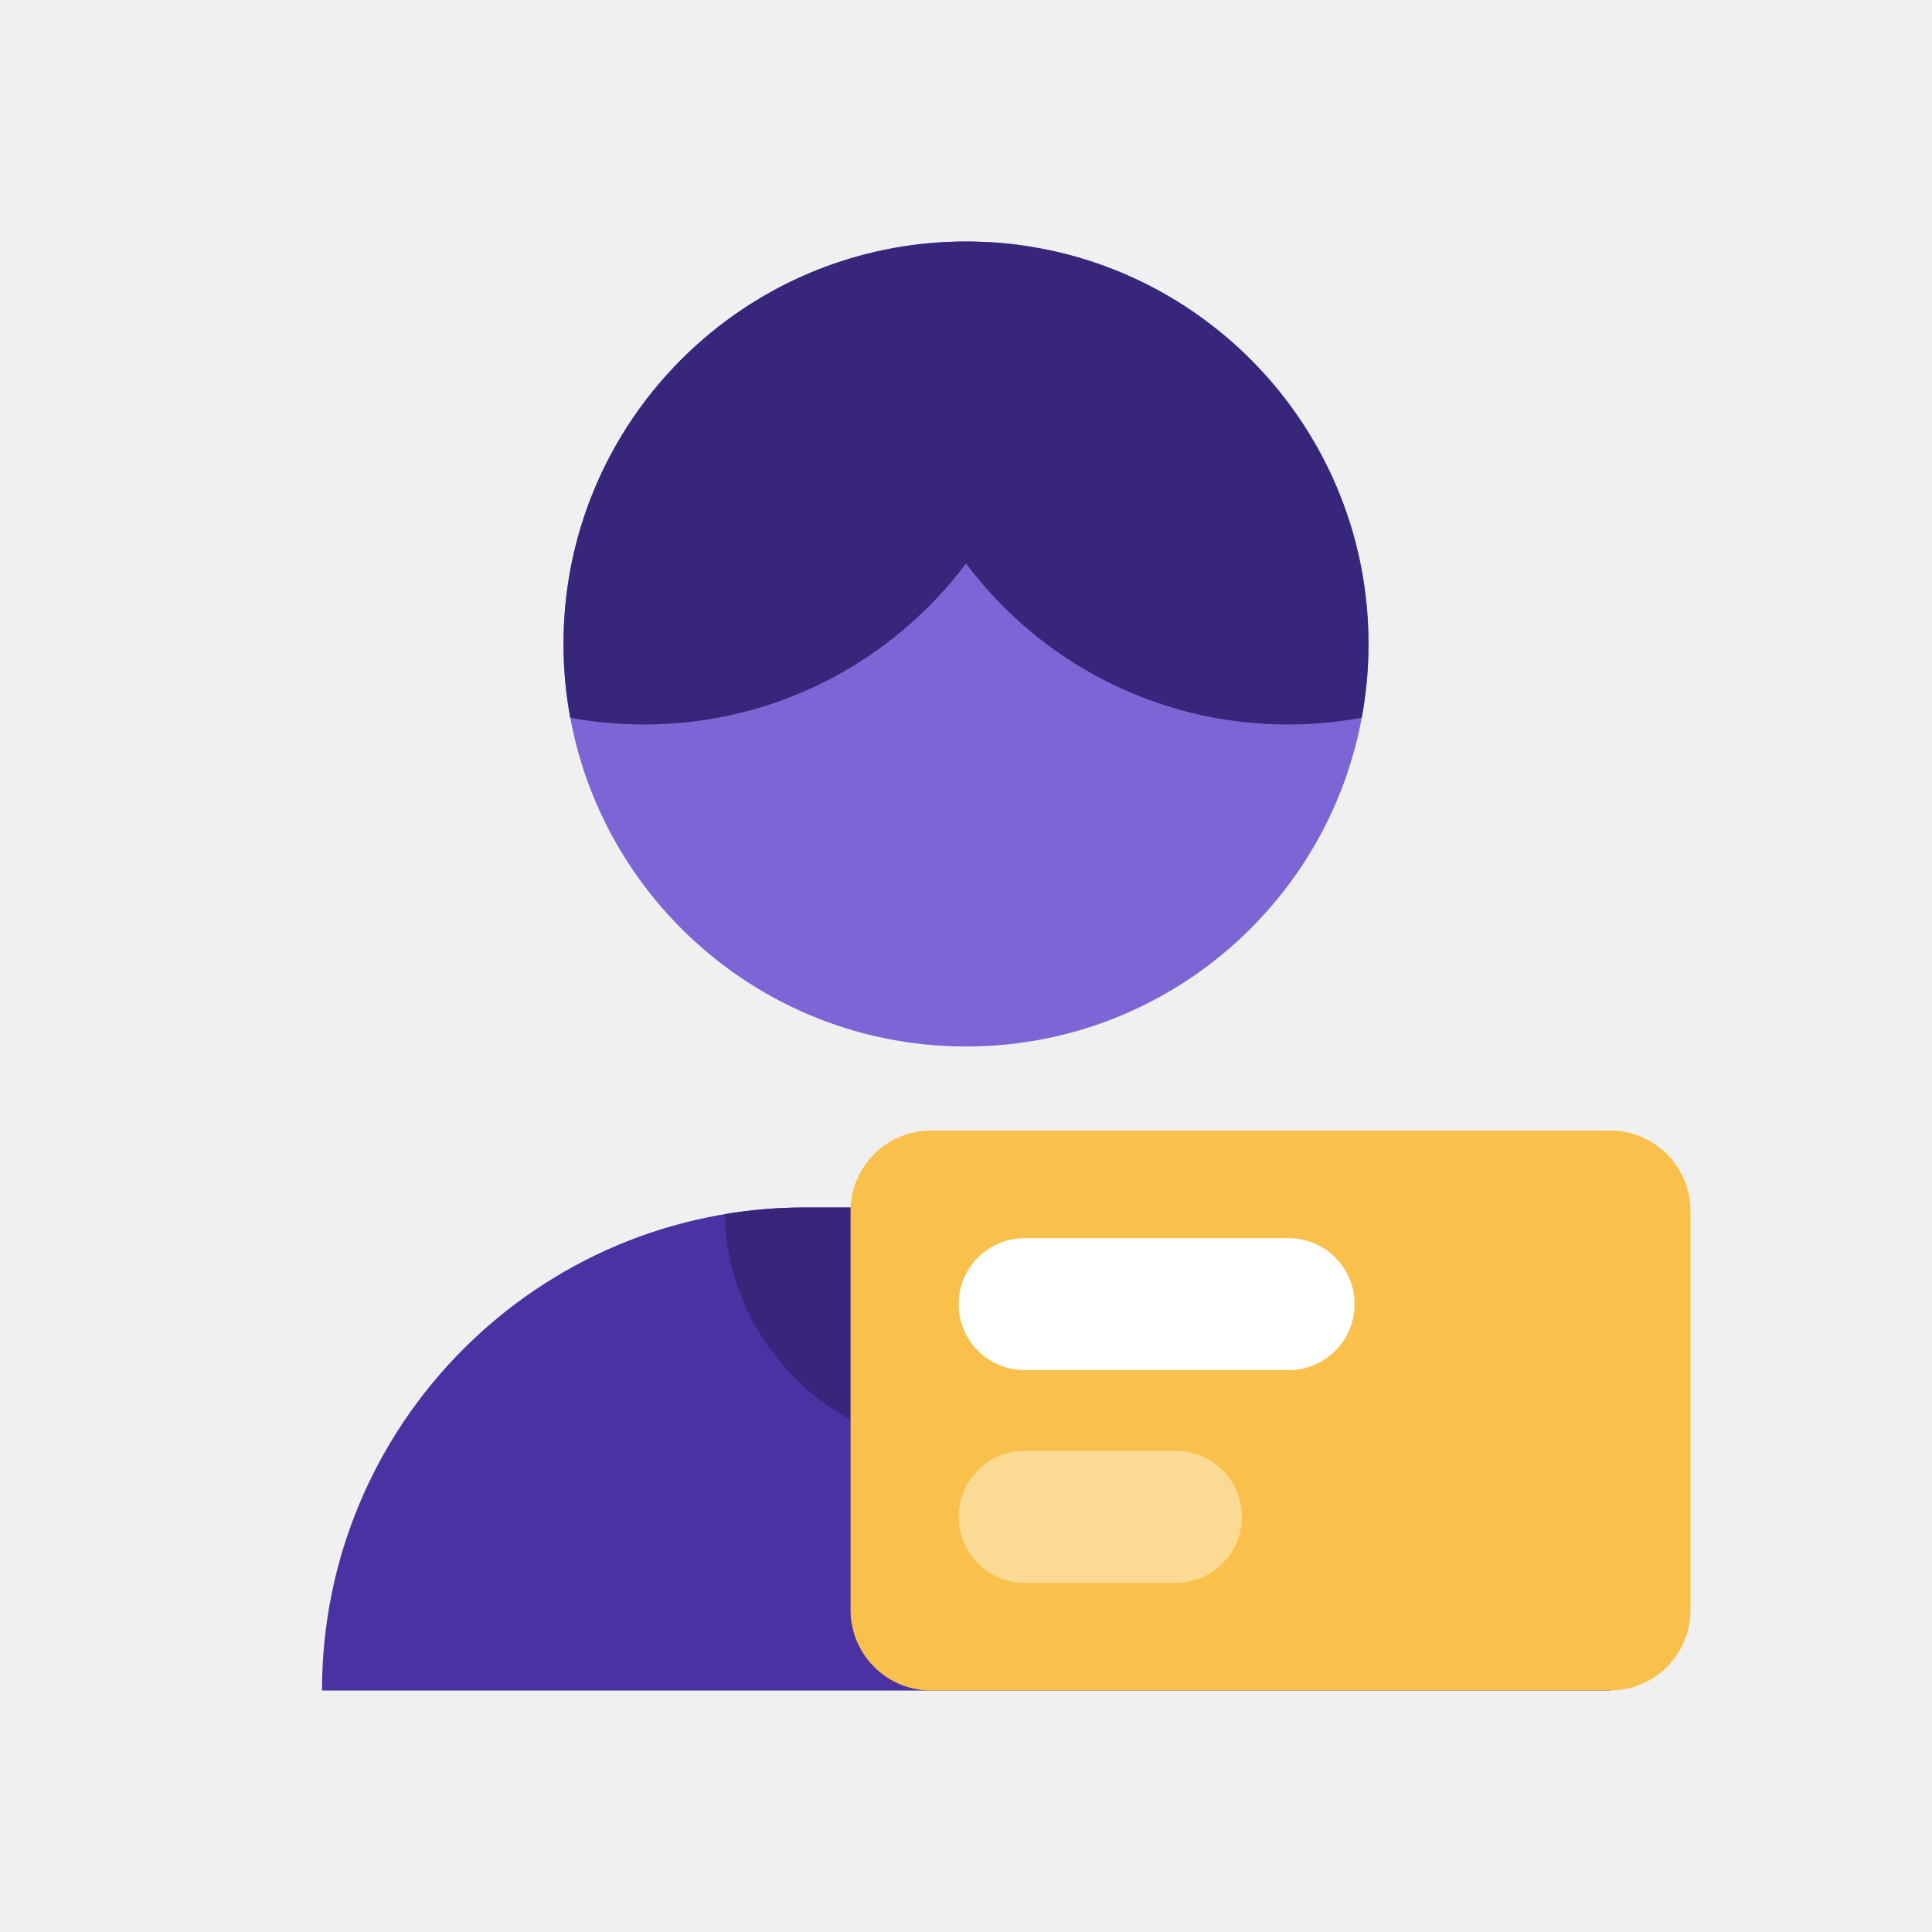
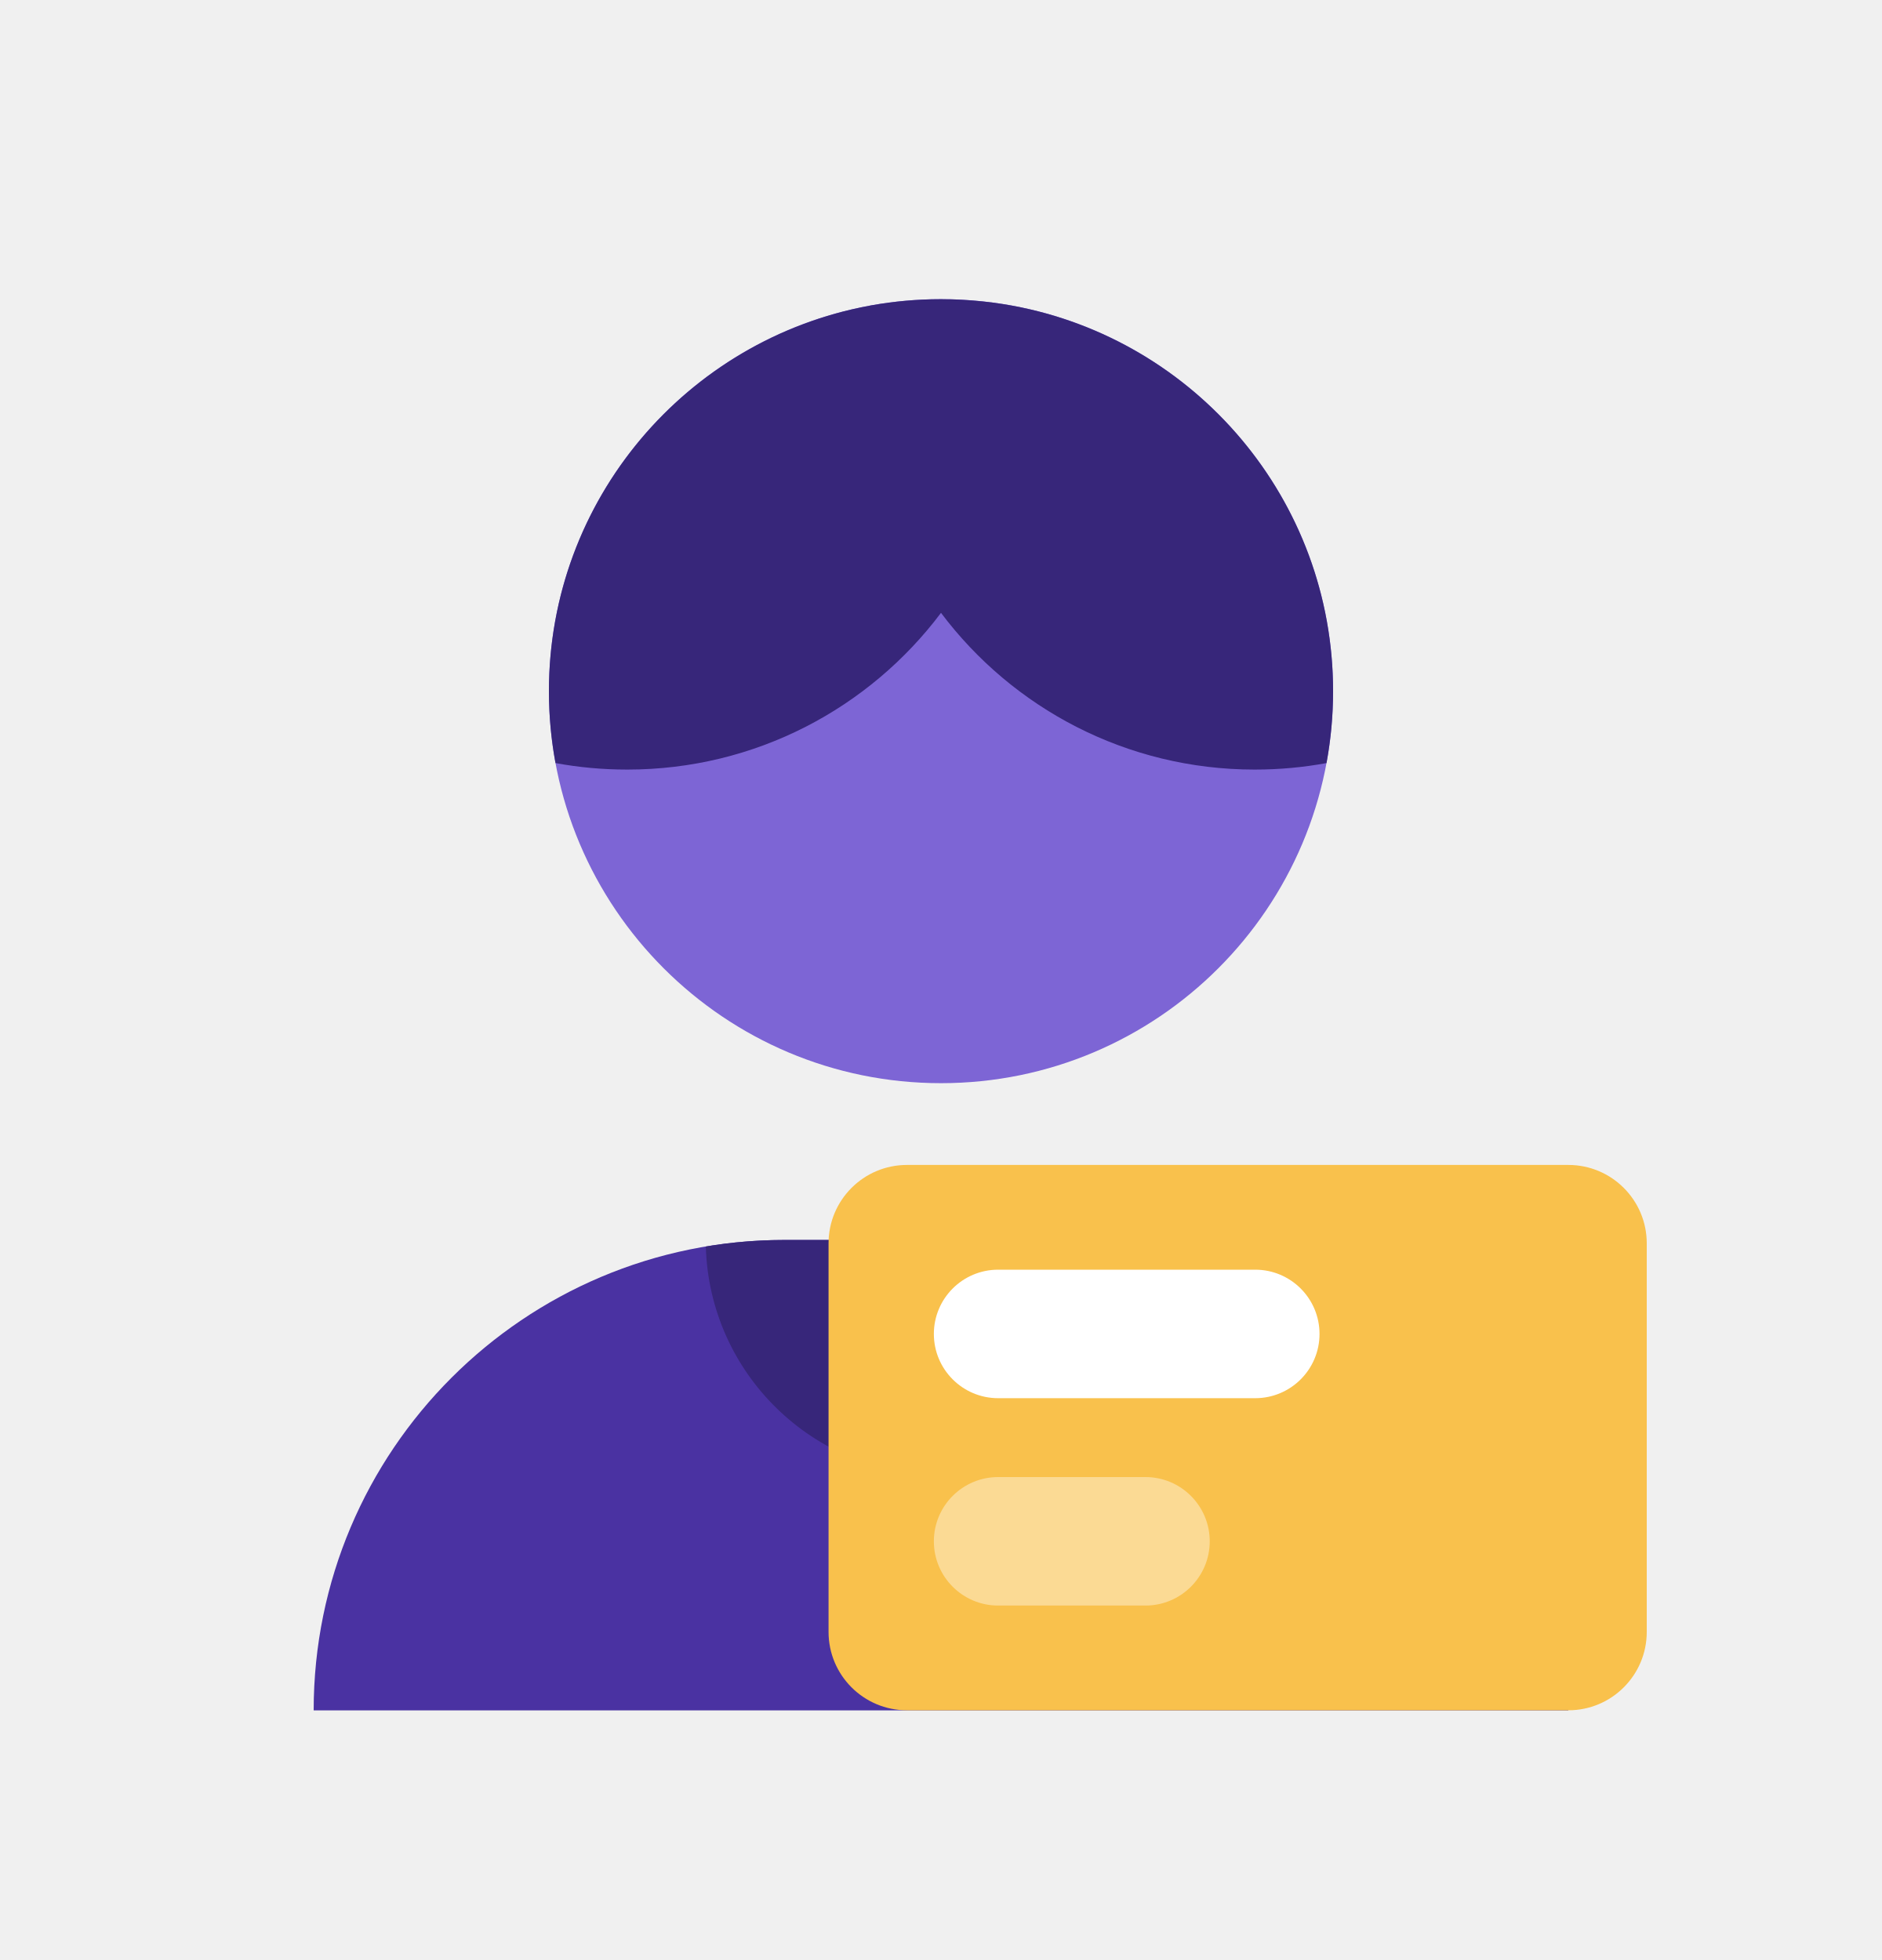
- <svg xmlns="http://www.w3.org/2000/svg" width="24" height="24" viewBox="0 0 24 24" fill="none">
-   <g clip-path="url(#clip0_626_12915)">
-     <circle cx="12" cy="8" r="5" fill="#7D65D5" />
-     <path fill-rule="evenodd" clip-rule="evenodd" d="M12 7C11.088 8.215 9.636 9 8 9C7.687 9 7.381 8.971 7.084 8.916C7.029 8.619 7 8.313 7 8C7 5.552 8.76 3.514 11.084 3.084C11.094 3.082 11.104 3.08 11.115 3.078C11.402 3.027 11.698 3 12 3C12.02 3 12.039 3 12.059 3C12.105 3.001 12.151 3.002 12.197 3.004C12.229 3.005 12.26 3.007 12.291 3.008C12.306 3.009 12.321 3.01 12.336 3.011C12.36 3.013 12.383 3.014 12.407 3.016C12.579 3.03 12.749 3.053 12.916 3.084C15.24 3.514 17 5.552 17 8C17 8.313 16.971 8.619 16.916 8.916C16.619 8.971 16.313 9 16 9C14.364 9 12.912 8.215 12 7Z" fill="#37267A" />
-     <path d="M4 21C4 17.686 6.686 15 10 15H14C17.314 15 20 17.686 20 21H4Z" fill="#4A32A2" />
-     <path fill-rule="evenodd" clip-rule="evenodd" d="M9.001 15.083C9.326 15.028 9.659 15 10 15H14C14.34 15 14.674 15.028 14.999 15.083C14.955 16.701 13.629 18 12 18C10.371 18 9.045 16.701 9.001 15.083Z" fill="#37267A" />
-     <rect x="10.566" y="14.044" width="10.434" height="6.956" rx="1" fill="#F9C14C" />
-     <rect x="11.909" y="15.381" width="4.918" height="1.639" rx="0.82" fill="white" />
-     <rect opacity="0.4" x="11.909" y="18.023" width="3.518" height="1.639" rx="0.82" fill="white" />
+ <svg xmlns="http://www.w3.org/2000/svg" width="24" height="25" viewBox="0 0 24 25" fill="none">
+   <g clip-path="url(#clip0_626_12936)">
+     <g clip-path="url(#clip1_626_12936)">
+       <circle cx="12" cy="8.816" r="5" fill="#7D65D5" />
+       <path fill-rule="evenodd" clip-rule="evenodd" d="M12 7.817C11.088 9.031 9.636 9.816 8 9.816C7.687 9.816 7.381 9.788 7.084 9.733C7.029 9.436 7 9.129 7 8.816C7 6.368 8.76 4.331 11.084 3.9C11.094 3.898 11.104 3.896 11.115 3.894C11.402 3.843 11.698 3.816 12 3.816C12.02 3.816 12.039 3.817 12.059 3.817C12.105 3.817 12.151 3.818 12.197 3.82C12.229 3.821 12.26 3.823 12.291 3.825C12.306 3.826 12.321 3.827 12.336 3.828C12.36 3.829 12.383 3.831 12.407 3.833C12.579 3.847 12.749 3.869 12.916 3.9C15.24 4.331 17 6.368 17 8.816C17 9.129 16.971 9.436 16.916 9.733C16.619 9.788 16.313 9.816 16 9.816C14.364 9.816 12.912 9.031 12 7.817Z" fill="#37267A" />
+       <path d="M4 21.816C4 18.503 6.686 15.816 10 15.816H14C17.314 15.816 20 18.503 20 21.816V21.816H4V21.816Z" fill="#4A32A2" />
+       <path fill-rule="evenodd" clip-rule="evenodd" d="M9.001 15.899C9.326 15.845 9.659 15.816 10 15.816H14C14.34 15.816 14.674 15.845 14.999 15.899C14.955 17.518 13.629 18.816 12 18.816C10.371 18.816 9.045 17.518 9.001 15.899Z" fill="#37267A" />
+     </g>
+     <rect x="10.566" y="14.859" width="10.434" height="6.956" rx="1" fill="#F9C14C" />
+     <rect x="11.909" y="16.195" width="4.918" height="1.639" rx="0.82" fill="white" />
+     <rect opacity="0.4" x="11.909" y="18.84" width="3.518" height="1.639" rx="0.82" fill="white" />
  </g>
  <defs>
-     <clipPath id="clip0_626_12915">
-       <rect width="18" height="18" fill="white" transform="translate(3 3)" />
+     <clipPath id="clip0_626_12936">
+       <rect width="18" height="18" fill="white" transform="translate(3 3.81641)" />
+     </clipPath>
+     <clipPath id="clip1_626_12936">
+       <rect width="18" height="18" fill="white" transform="translate(3 3.81641)" />
    </clipPath>
  </defs>
</svg>
